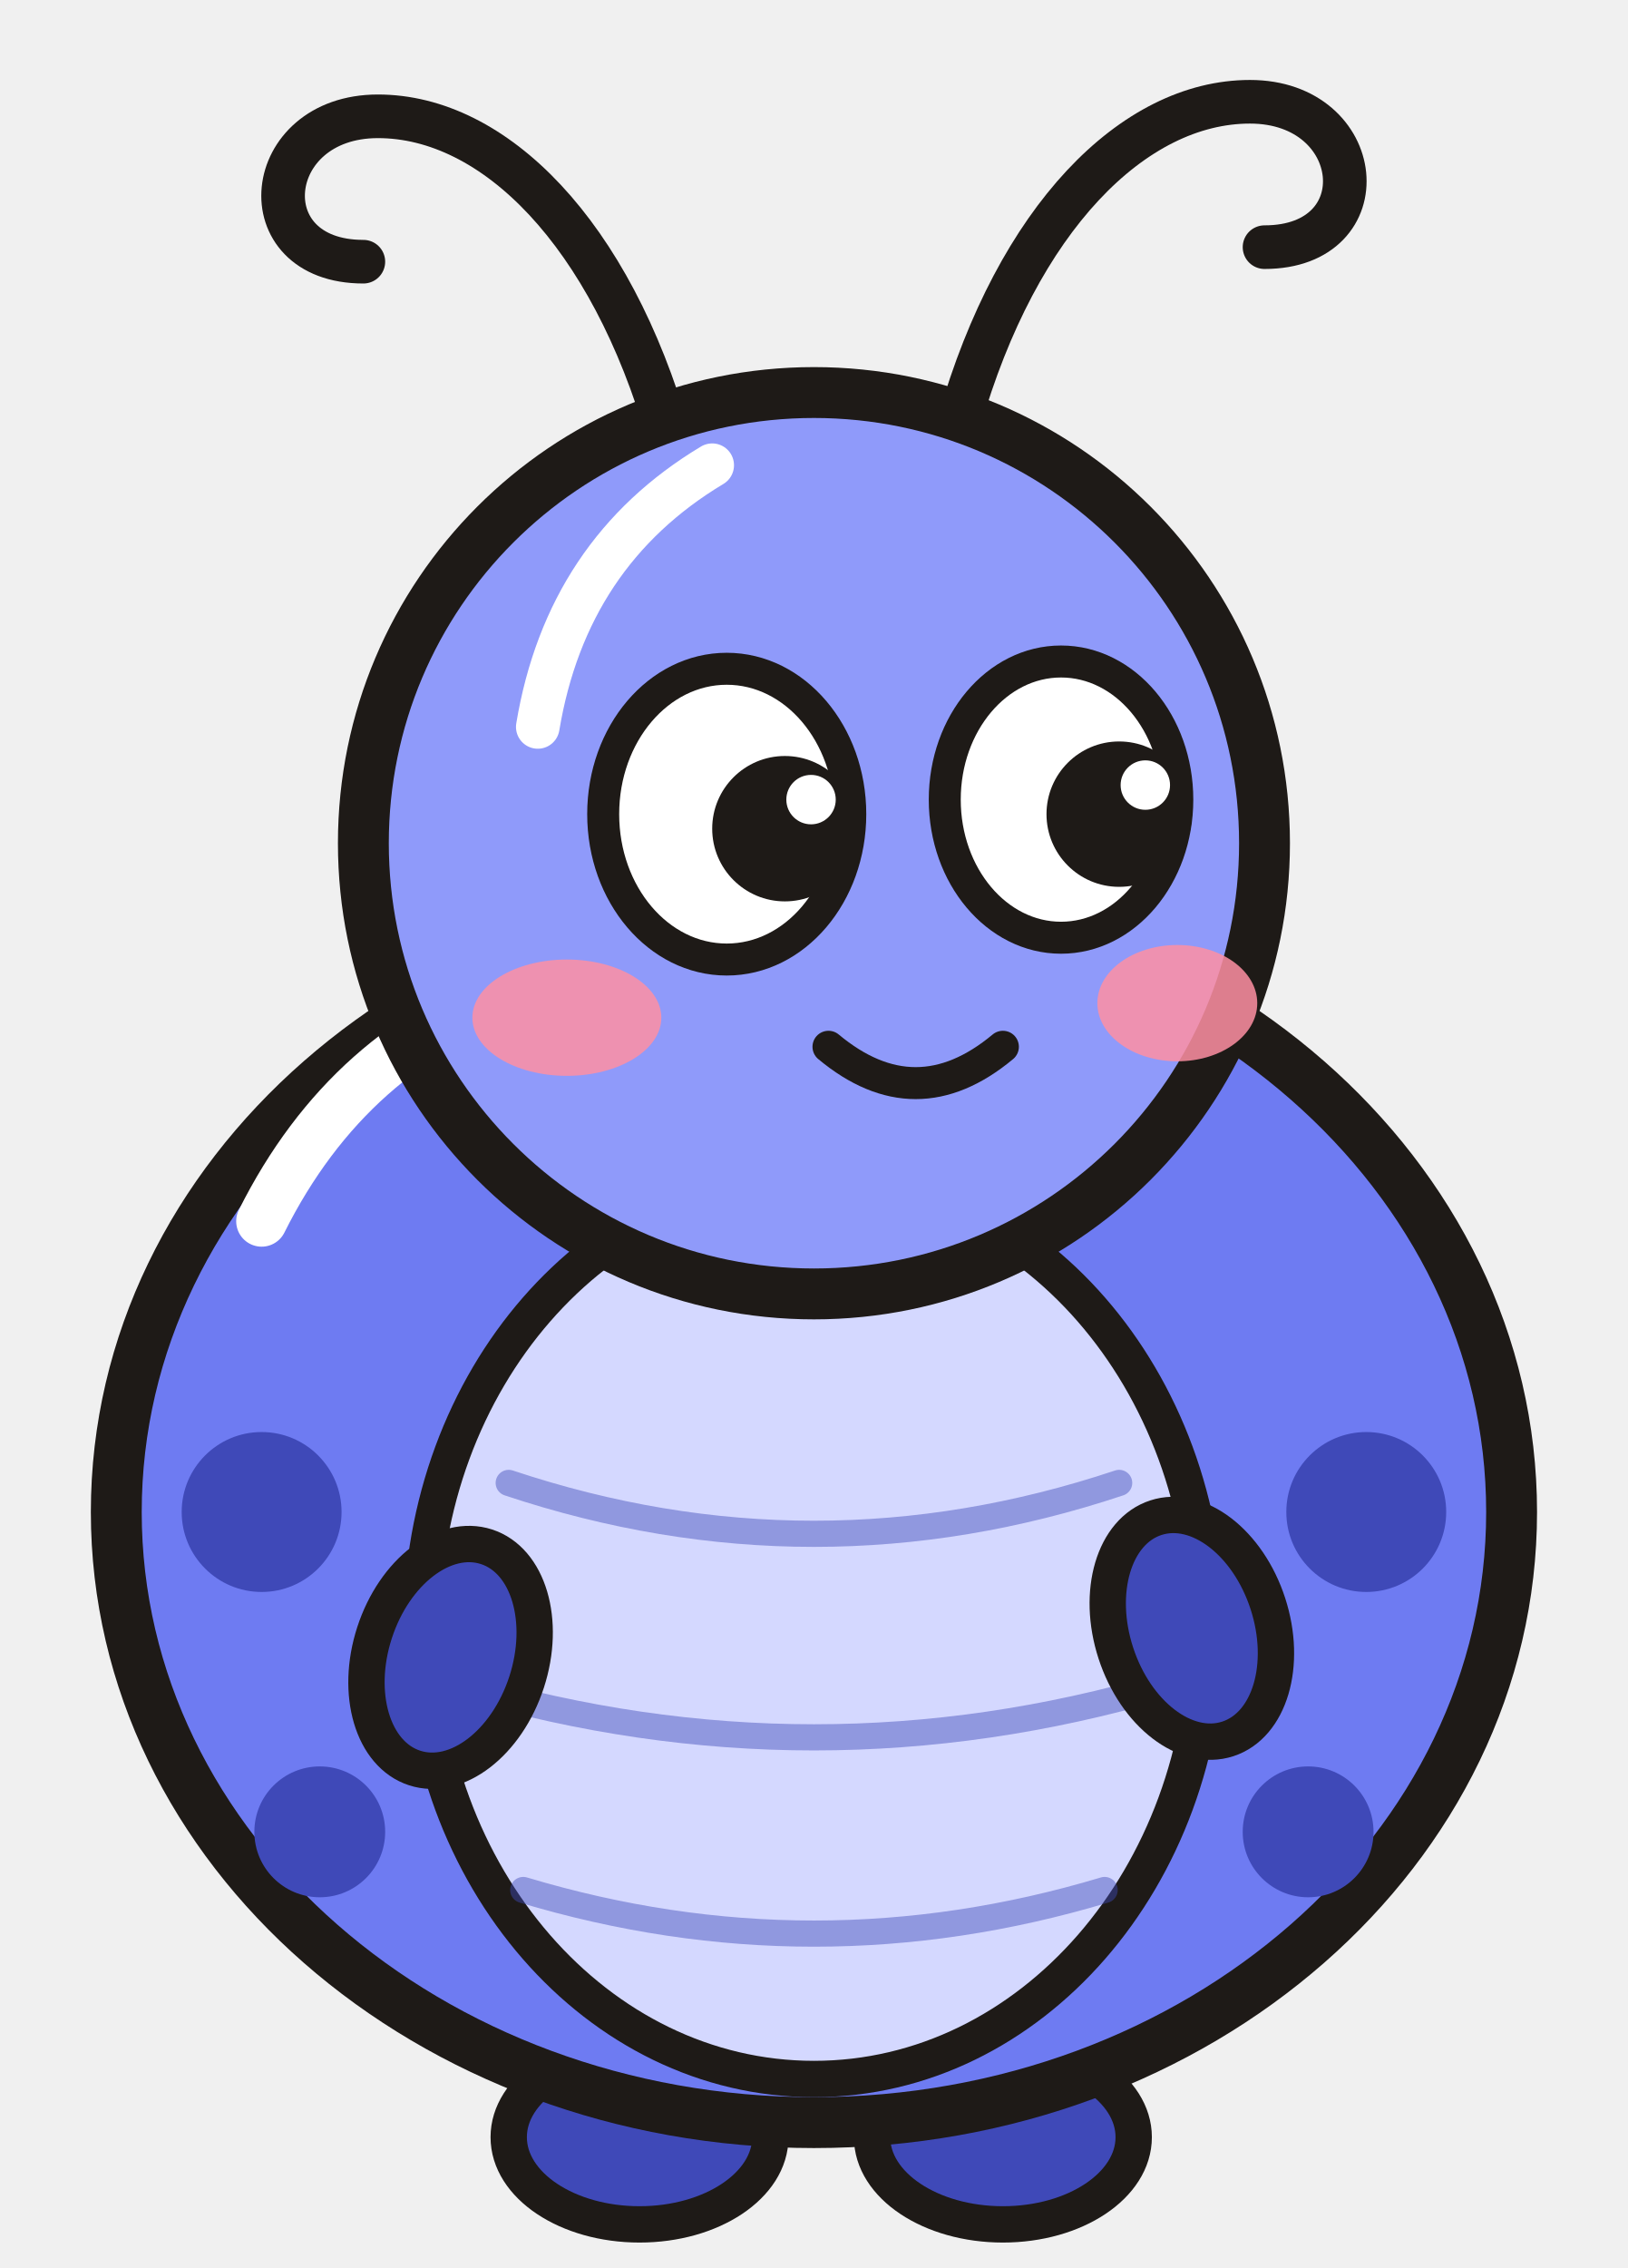
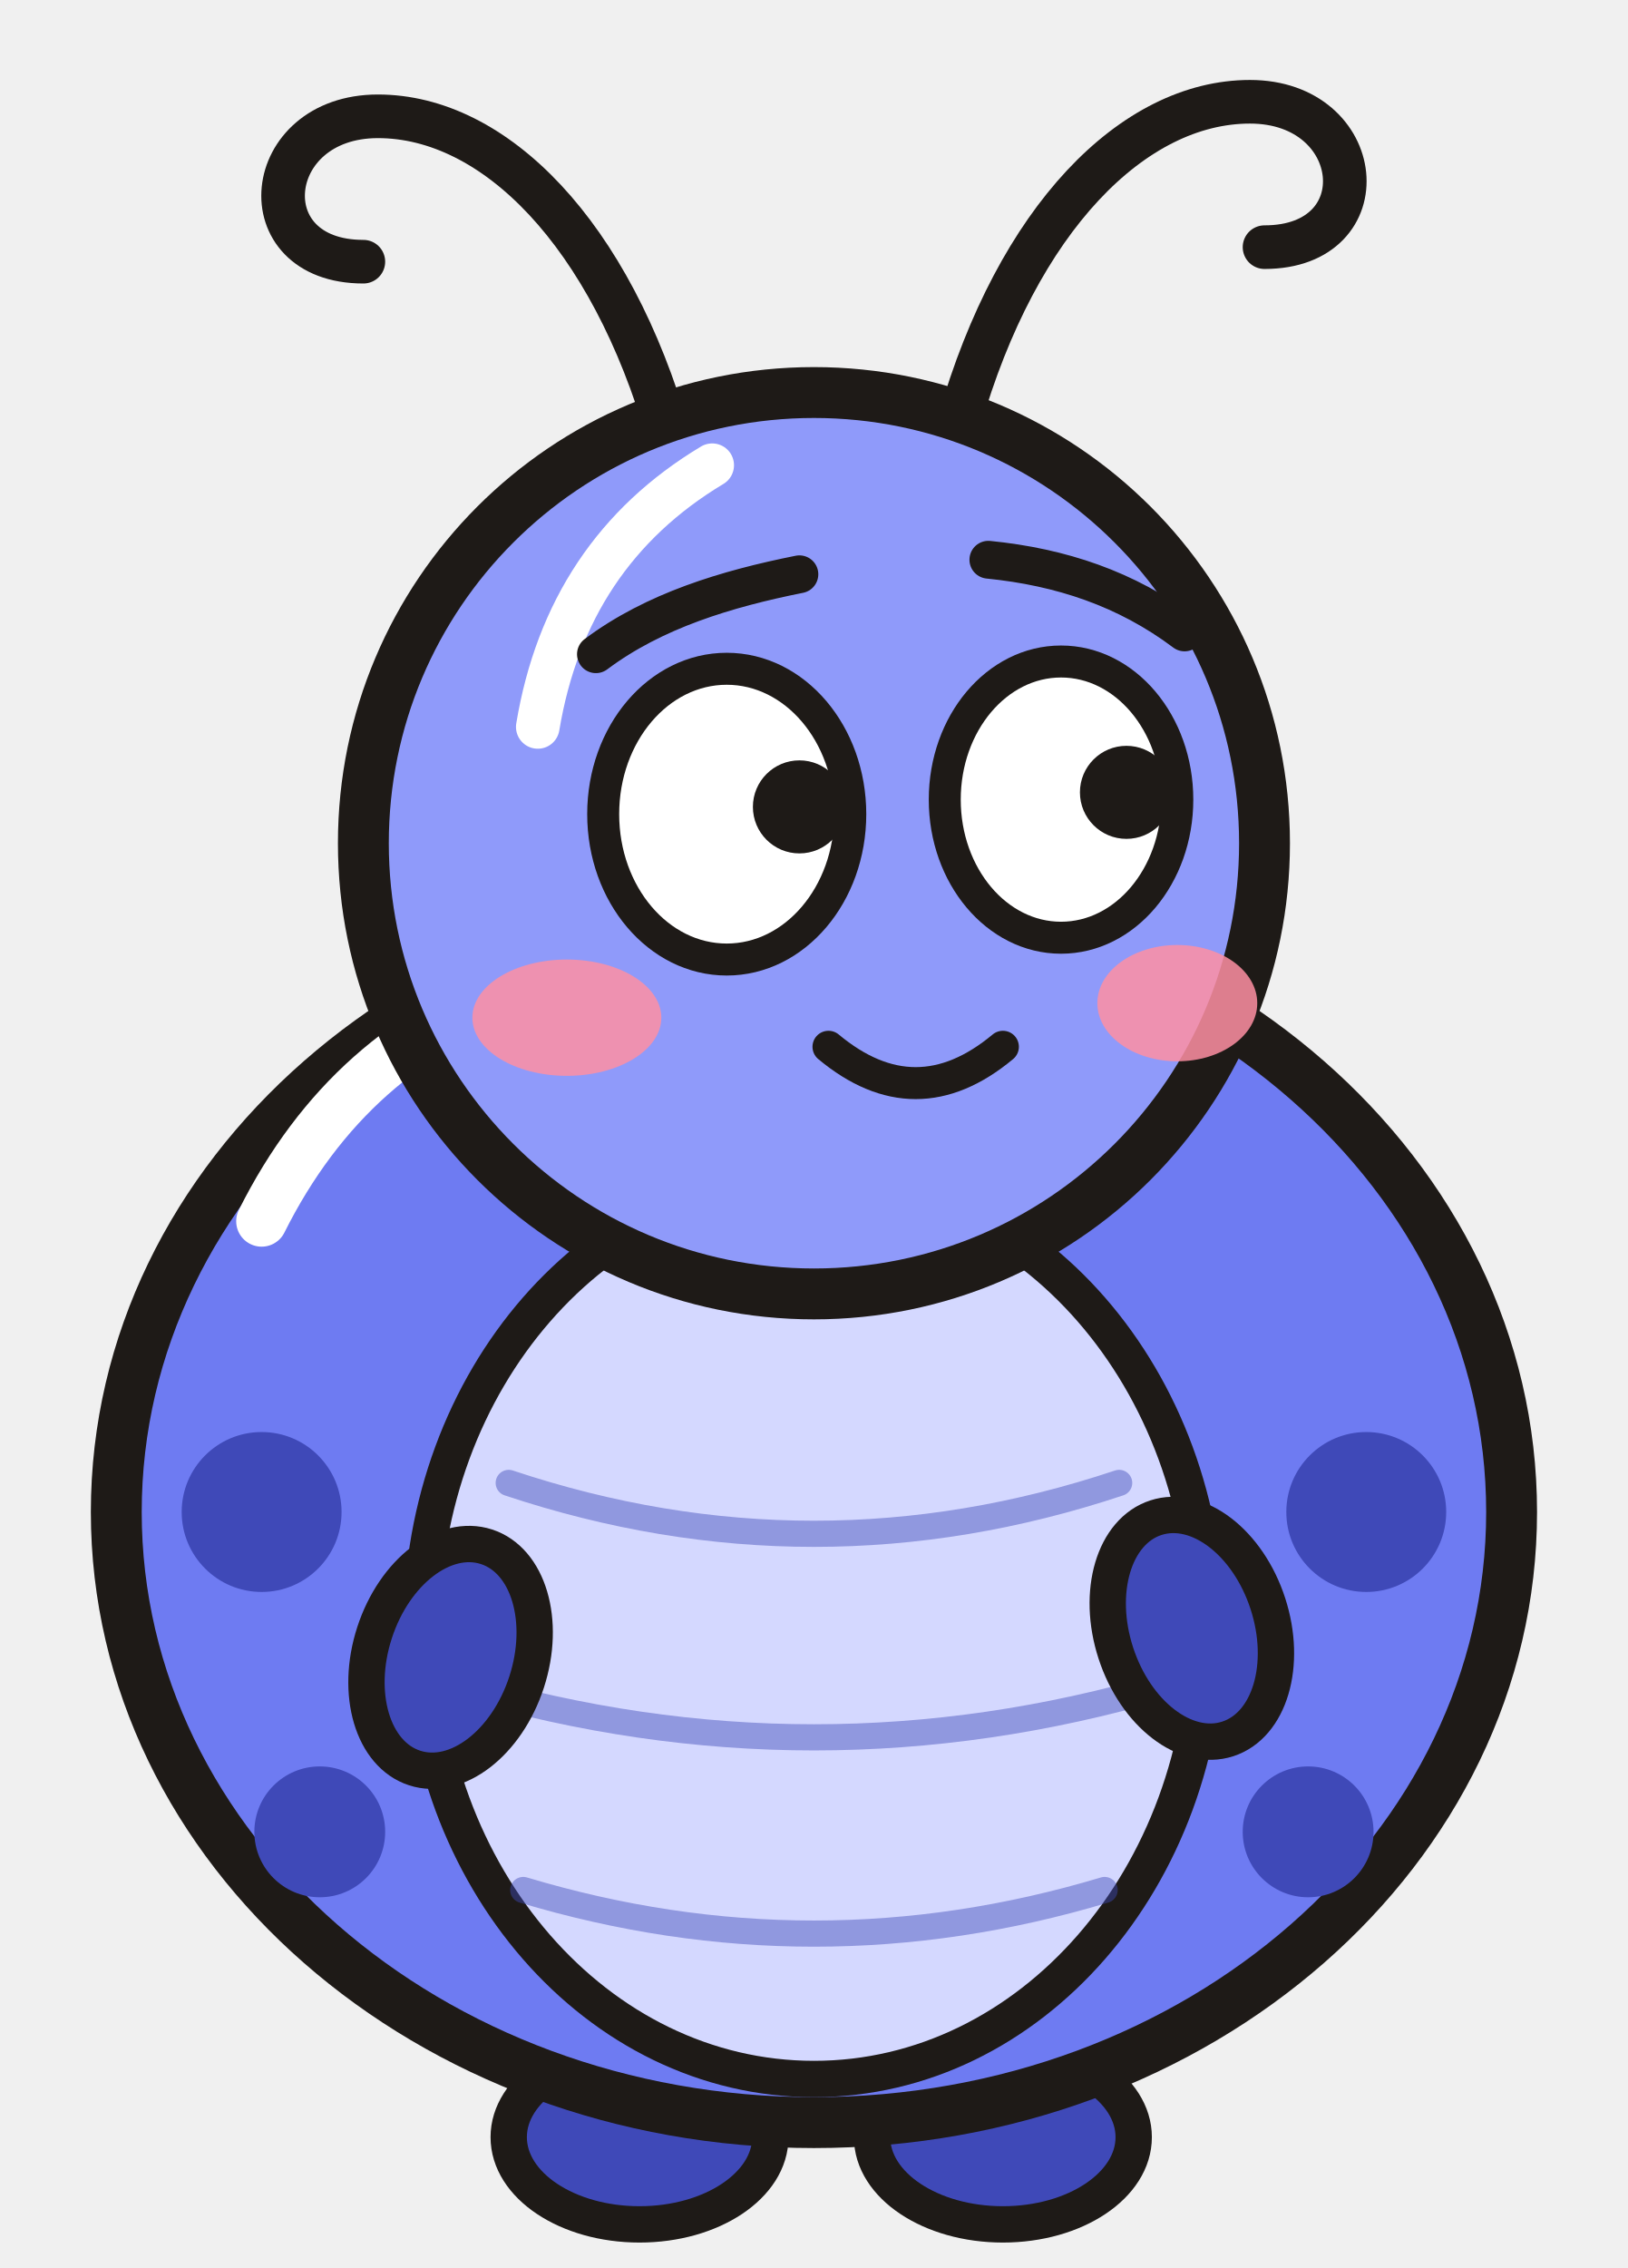
<svg xmlns="http://www.w3.org/2000/svg" viewBox="206 136 112 156" role="img" aria-label="The bug">
  <g fill="none" stroke="#1E1A17" stroke-width="3" stroke-linecap="round">
    <path d="M252 166 C248 152 240 144 232 144 C224 144 223 154 231 154" />
    <path d="M272 165 C276 151 284 143 292 143 C300 143 301 153 293 153" />
  </g>
  <ellipse cx="250" cy="283" rx="9" ry="6" fill="#3F49B8" stroke="#1E1A17" stroke-width="2.5" />
  <ellipse cx="275" cy="283" rx="9" ry="6" fill="#3F49B8" stroke="#1E1A17" stroke-width="2.5" />
  <ellipse cx="262" cy="240" rx="48" ry="42" fill="#6E7BF2" stroke="#1E1A17" stroke-width="3.5" />
  <path d="M224 220 q6 -12 18 -16" fill="none" stroke="#FFFFFF" stroke-width="3.5" stroke-linecap="round" />
  <circle cx="224" cy="240" r="5.5" fill="#3F49B8" />
  <circle cx="228" cy="262" r="4.5" fill="#3F49B8" />
  <circle cx="300" cy="240" r="5.5" fill="#3F49B8" />
  <circle cx="296" cy="262" r="4.5" fill="#3F49B8" />
  <ellipse cx="262" cy="248" rx="27" ry="31" fill="#D4D8FF" stroke="#1E1A17" stroke-width="2.5" />
  <path d="M241 238 q21 7 42 0 M238 252 q24 7 48 0 M242 266 q20 6 40 0" fill="none" stroke="#3F49B8" stroke-width="1.8" stroke-linecap="round" opacity=".45" />
  <ellipse cx="237" cy="250" rx="5.5" ry="8" transform="rotate(18 237 250)" fill="#3F49B8" stroke="#1E1A17" stroke-width="2.5" />
  <ellipse cx="288" cy="248" rx="5.5" ry="8" transform="rotate(-18 288 248)" fill="#3F49B8" stroke="#1E1A17" stroke-width="2.5" />
  <circle cx="262" cy="194" r="31" fill="#8F9AFA" stroke="#1E1A17" stroke-width="3.5" />
  <path d="M243 186 q2 -12 12 -18" fill="none" stroke="#FFFFFF" stroke-width="3" stroke-linecap="round" />
  <ellipse cx="256" cy="192" rx="8.5" ry="10" fill="#fff" stroke="#1E1A17" stroke-width="2.2" />
  <ellipse cx="279" cy="191" rx="8" ry="9.5" fill="#fff" stroke="#1E1A17" stroke-width="2.2" />
-   <circle cx="260" cy="193" r="5" fill="#1E1A17" />
-   <circle cx="283" cy="192" r="5" fill="#1E1A17" />
-   <circle cx="261.8" cy="191" r="1.7" fill="#fff" />
-   <circle cx="284.8" cy="190" r="1.7" fill="#fff" />
+   <circle cx="261" cy="191.5" r="3.2" fill="#1E1A17" />
+   <circle cx="283.5" cy="190.5" r="3.2" fill="#1E1A17" />
+   <path d="M247 181 C251 178 256 176.5 261 175.5 M274 174.5 C279 175 283.5 176.5 287.5 179.5" fill="none" stroke="#1E1A17" stroke-width="2.6" stroke-linecap="round" />
  <ellipse cx="245" cy="206" rx="6.5" ry="4" fill="#FF8FA3" opacity=".85" />
  <ellipse cx="287" cy="205" rx="5.5" ry="4" fill="#FF8FA3" opacity=".85" />
  <path d="M263 208 q6 5 12 0" fill="none" stroke="#1E1A17" stroke-width="2.2" stroke-linecap="round" />
</svg>
